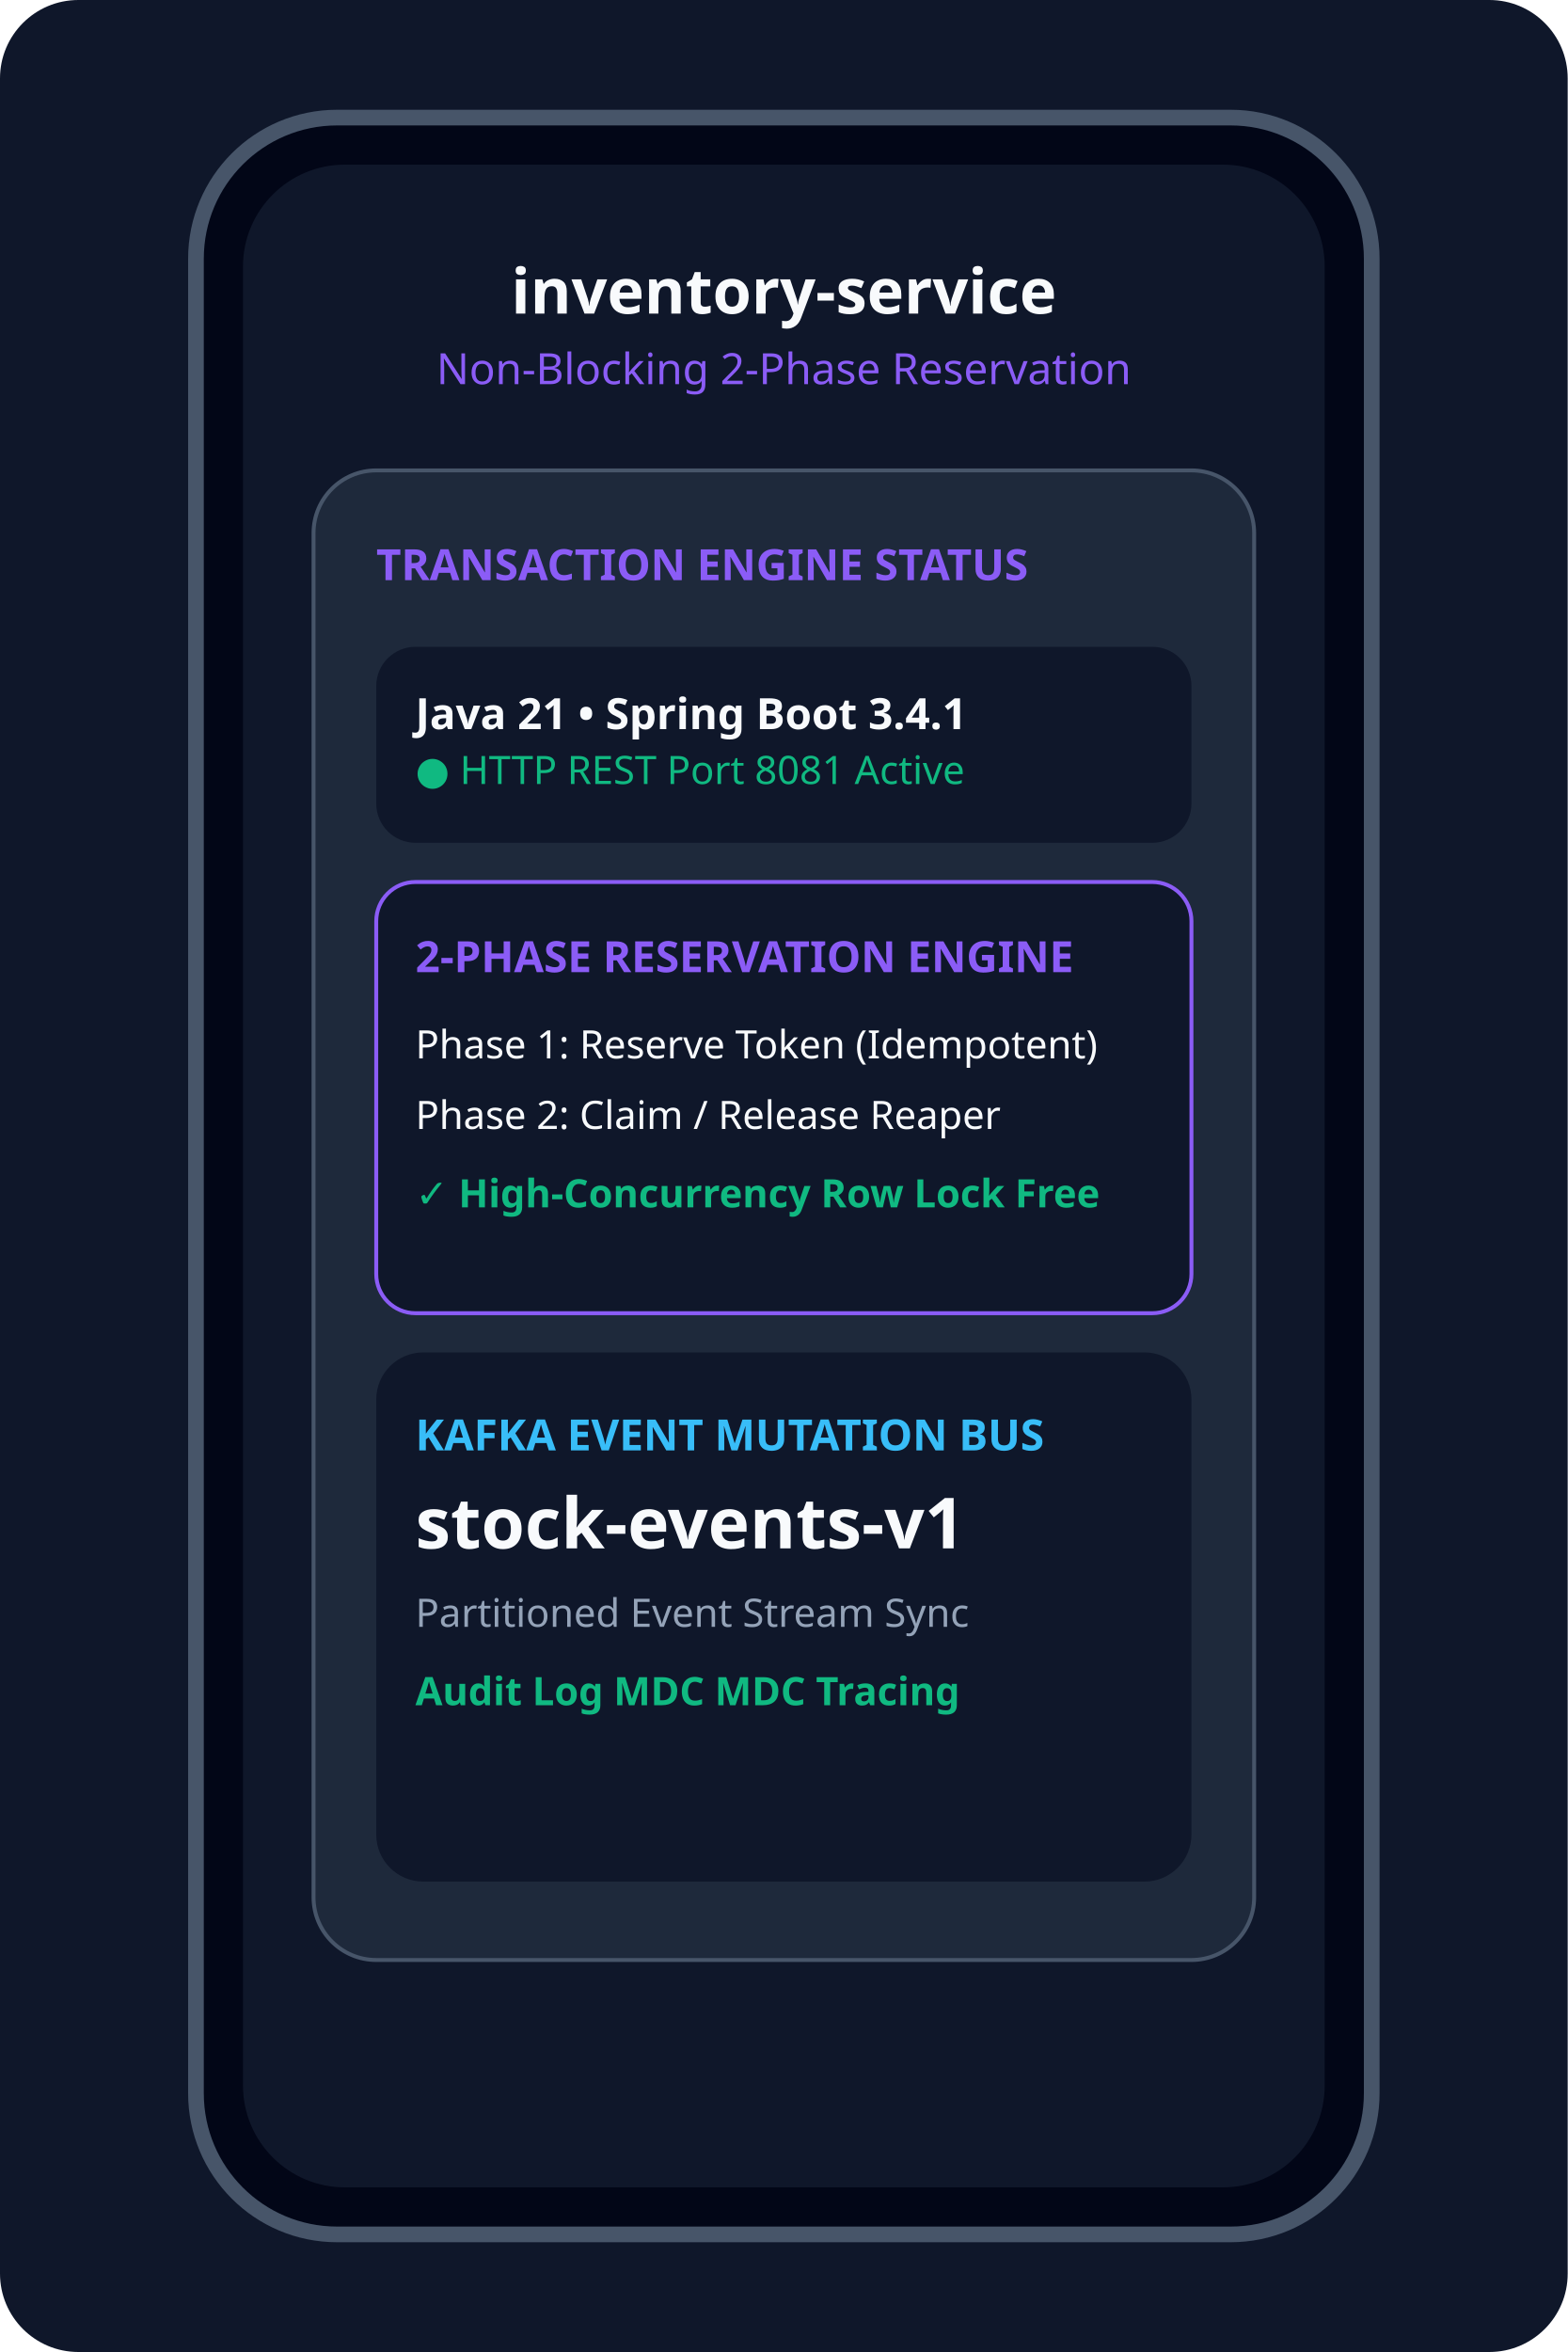
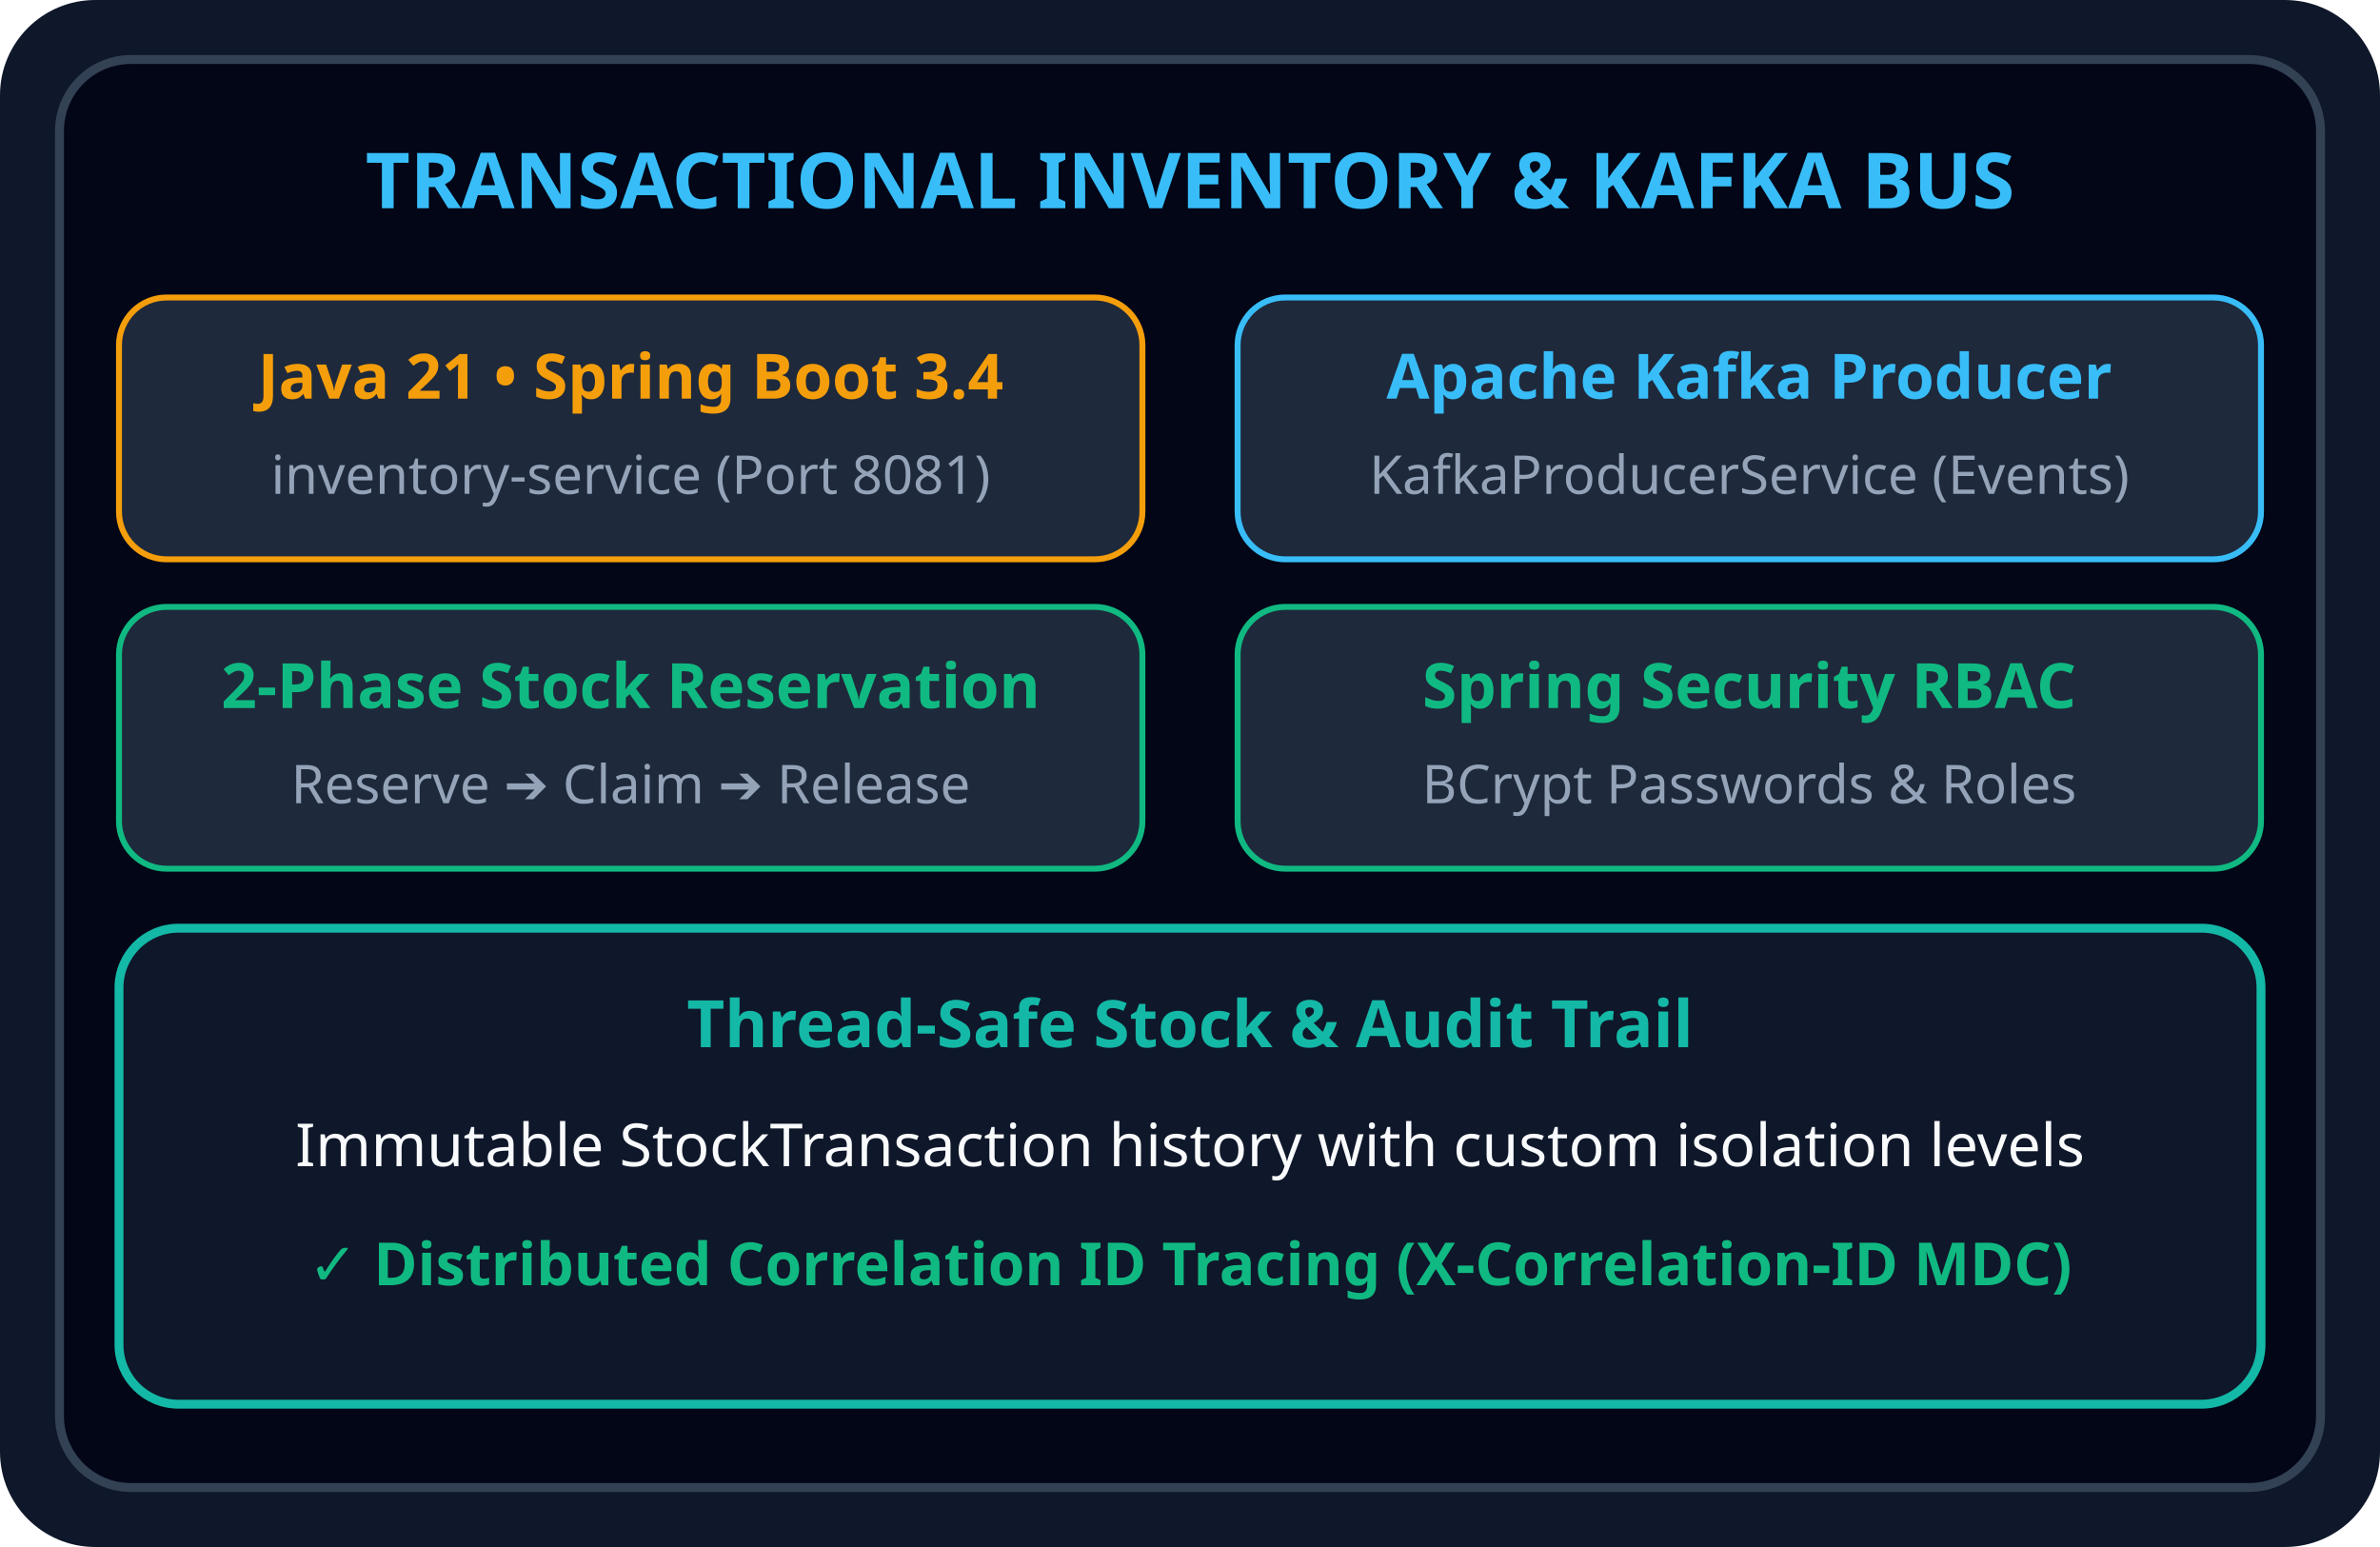
- <svg xmlns="http://www.w3.org/2000/svg" viewBox="0 0 400 600">
-   <rect width="400" height="600" rx="20" fill="#0F172A" />
-   <rect x="50" y="30" width="300" height="540" rx="36" fill="#020617" stroke="#475569" stroke-width="4" />
-   <rect x="62" y="42" width="276" height="516" rx="26" fill="#0F172A" />
-   <text x="200" y="80" fill="#F8FAFC" font-family="system-ui, sans-serif" font-weight="700" font-size="16" text-anchor="middle">inventory-service</text>
-   <text x="200" y="98" fill="#8B5CF6" font-family="system-ui, sans-serif" font-weight="500" font-size="11" text-anchor="middle">Non-Blocking 2-Phase Reservation</text>
-   <g transform="translate(80, 120)">
-     <rect x="0" y="0" width="240" height="380" rx="16" fill="#1E293B" stroke="#475569" stroke-width="1" />
-     <text x="16" y="28" fill="#8B5CF6" font-family="system-ui, sans-serif" font-weight="700" font-size="11">TRANSACTION ENGINE STATUS</text>
-     <rect x="16" y="45" width="208" height="50" rx="10" fill="#0F172A" />
-     <text x="26" y="66" fill="#F8FAFC" font-family="system-ui, sans-serif" font-weight="600" font-size="11">Java 21 • Spring Boot 3.4.1</text>
-     <text x="26" y="80" fill="#10B981" font-family="system-ui, sans-serif" stroke-width="0" font-size="10">● HTTP REST Port 8081 Active</text>
-     <rect x="16" y="105" width="208" height="110" rx="10" fill="#0F172A" stroke="#8B5CF6" stroke-width="1" />
-     <text x="26" y="128" fill="#8B5CF6" font-family="system-ui, sans-serif" font-weight="700" font-size="11">2-PHASE RESERVATION ENGINE</text>
-     <text x="26" y="150" fill="#F8FAFC" font-family="system-ui, sans-serif" font-size="10">Phase 1: Reserve Token (Idempotent)</text>
-     <text x="26" y="168" fill="#F8FAFC" font-family="system-ui, sans-serif" font-size="10">Phase 2: Claim / Release Reaper</text>
-     <text x="26" y="188" fill="#10B981" font-family="system-ui, sans-serif" font-weight="600" font-size="10">✓ High-Concurrency Row Lock Free</text>
-     <rect x="16" y="225" width="208" height="135" rx="12" fill="#0F172A" />
-     <text x="26" y="250" fill="#38BDF8" font-family="system-ui, sans-serif" font-weight="700" font-size="11">KAFKA EVENT MUTATION BUS</text>
-     <text x="26" y="275" fill="#F8FAFC" font-family="system-ui, sans-serif" font-weight="700" font-size="18">stock-events-v1</text>
-     <text x="26" y="295" fill="#94A3B8" font-family="system-ui, sans-serif" font-size="10">Partitioned Event Stream Sync</text>
-     <text x="26" y="315" fill="#10B981" font-family="system-ui, sans-serif" font-weight="600" font-size="10">Audit Log MDC MDC Tracing</text>
-   </g>
+ <svg xmlns="http://www.w3.org/2000/svg" viewBox="0 0 400 260">
+   <rect width="400" height="260" rx="16" fill="#0F172A" />
+   <rect x="10" y="10" width="380" height="240" rx="12" fill="#020617" stroke="#334155" stroke-width="1.5" />
+   <text x="200" y="35" fill="#38BDF8" font-family="system-ui, sans-serif" font-weight="700" font-size="13" text-anchor="middle">TRANSACTIONAL INVENTORY &amp; KAFKA BUS</text>
+   <rect x="20" y="50" width="172" height="44" rx="8" fill="#1E293B" stroke="#F59E0B" stroke-width="1" />
+   <text x="106" y="67" fill="#F59E0B" font-family="system-ui, sans-serif" font-weight="700" font-size="10.5" text-anchor="middle">Java 21 • Spring Boot 3.4</text>
+   <text x="106" y="83" fill="#94A3B8" font-family="system-ui, sans-serif" font-size="9" text-anchor="middle">inventory-service (Port 8081)</text>
+   <rect x="208" y="50" width="172" height="44" rx="8" fill="#1E293B" stroke="#38BDF8" stroke-width="1" />
+   <text x="294" y="67" fill="#38BDF8" font-family="system-ui, sans-serif" font-weight="700" font-size="10.5" text-anchor="middle">Apache Kafka Producer</text>
+   <text x="294" y="83" fill="#94A3B8" font-family="system-ui, sans-serif" font-size="9" text-anchor="middle">KafkaProducerService (Events)</text>
+   <rect x="20" y="102" width="172" height="44" rx="8" fill="#1E293B" stroke="#10B981" stroke-width="1" />
+   <text x="106" y="119" fill="#10B981" font-family="system-ui, sans-serif" font-weight="700" font-size="10.5" text-anchor="middle">2-Phase Stock Reservation</text>
+   <text x="106" y="135" fill="#94A3B8" font-family="system-ui, sans-serif" font-size="9" text-anchor="middle">Reserve ➔ Claim ➔ Release</text>
+   <rect x="208" y="102" width="172" height="44" rx="8" fill="#1E293B" stroke="#10B981" stroke-width="1" />
+   <text x="294" y="119" fill="#10B981" font-family="system-ui, sans-serif" font-weight="700" font-size="10.5" text-anchor="middle">Spring Security RBAC</text>
+   <text x="294" y="135" fill="#94A3B8" font-family="system-ui, sans-serif" font-size="9" text-anchor="middle">BCrypt Passwords &amp; Roles</text>
+   <rect x="20" y="156" width="360" height="80" rx="10" fill="#0F172A" stroke="#14B8A6" stroke-width="1.5" />
+   <text x="200" y="176" fill="#14B8A6" font-family="system-ui, sans-serif" font-weight="700" font-size="11" text-anchor="middle">Thread-Safe Stock &amp; Audit Trail</text>
+   <text x="200" y="196" fill="#F8FAFC" font-family="system-ui, sans-serif" font-size="10" text-anchor="middle">Immutable StockTransaction history with custom isolation levels</text>
+   <text x="200" y="216" fill="#10B981" font-family="system-ui, sans-serif" font-weight="600" font-size="10" text-anchor="middle">✓ Distributed Correlation ID Tracing (X-Correlation-ID MDC)</text>
</svg>
